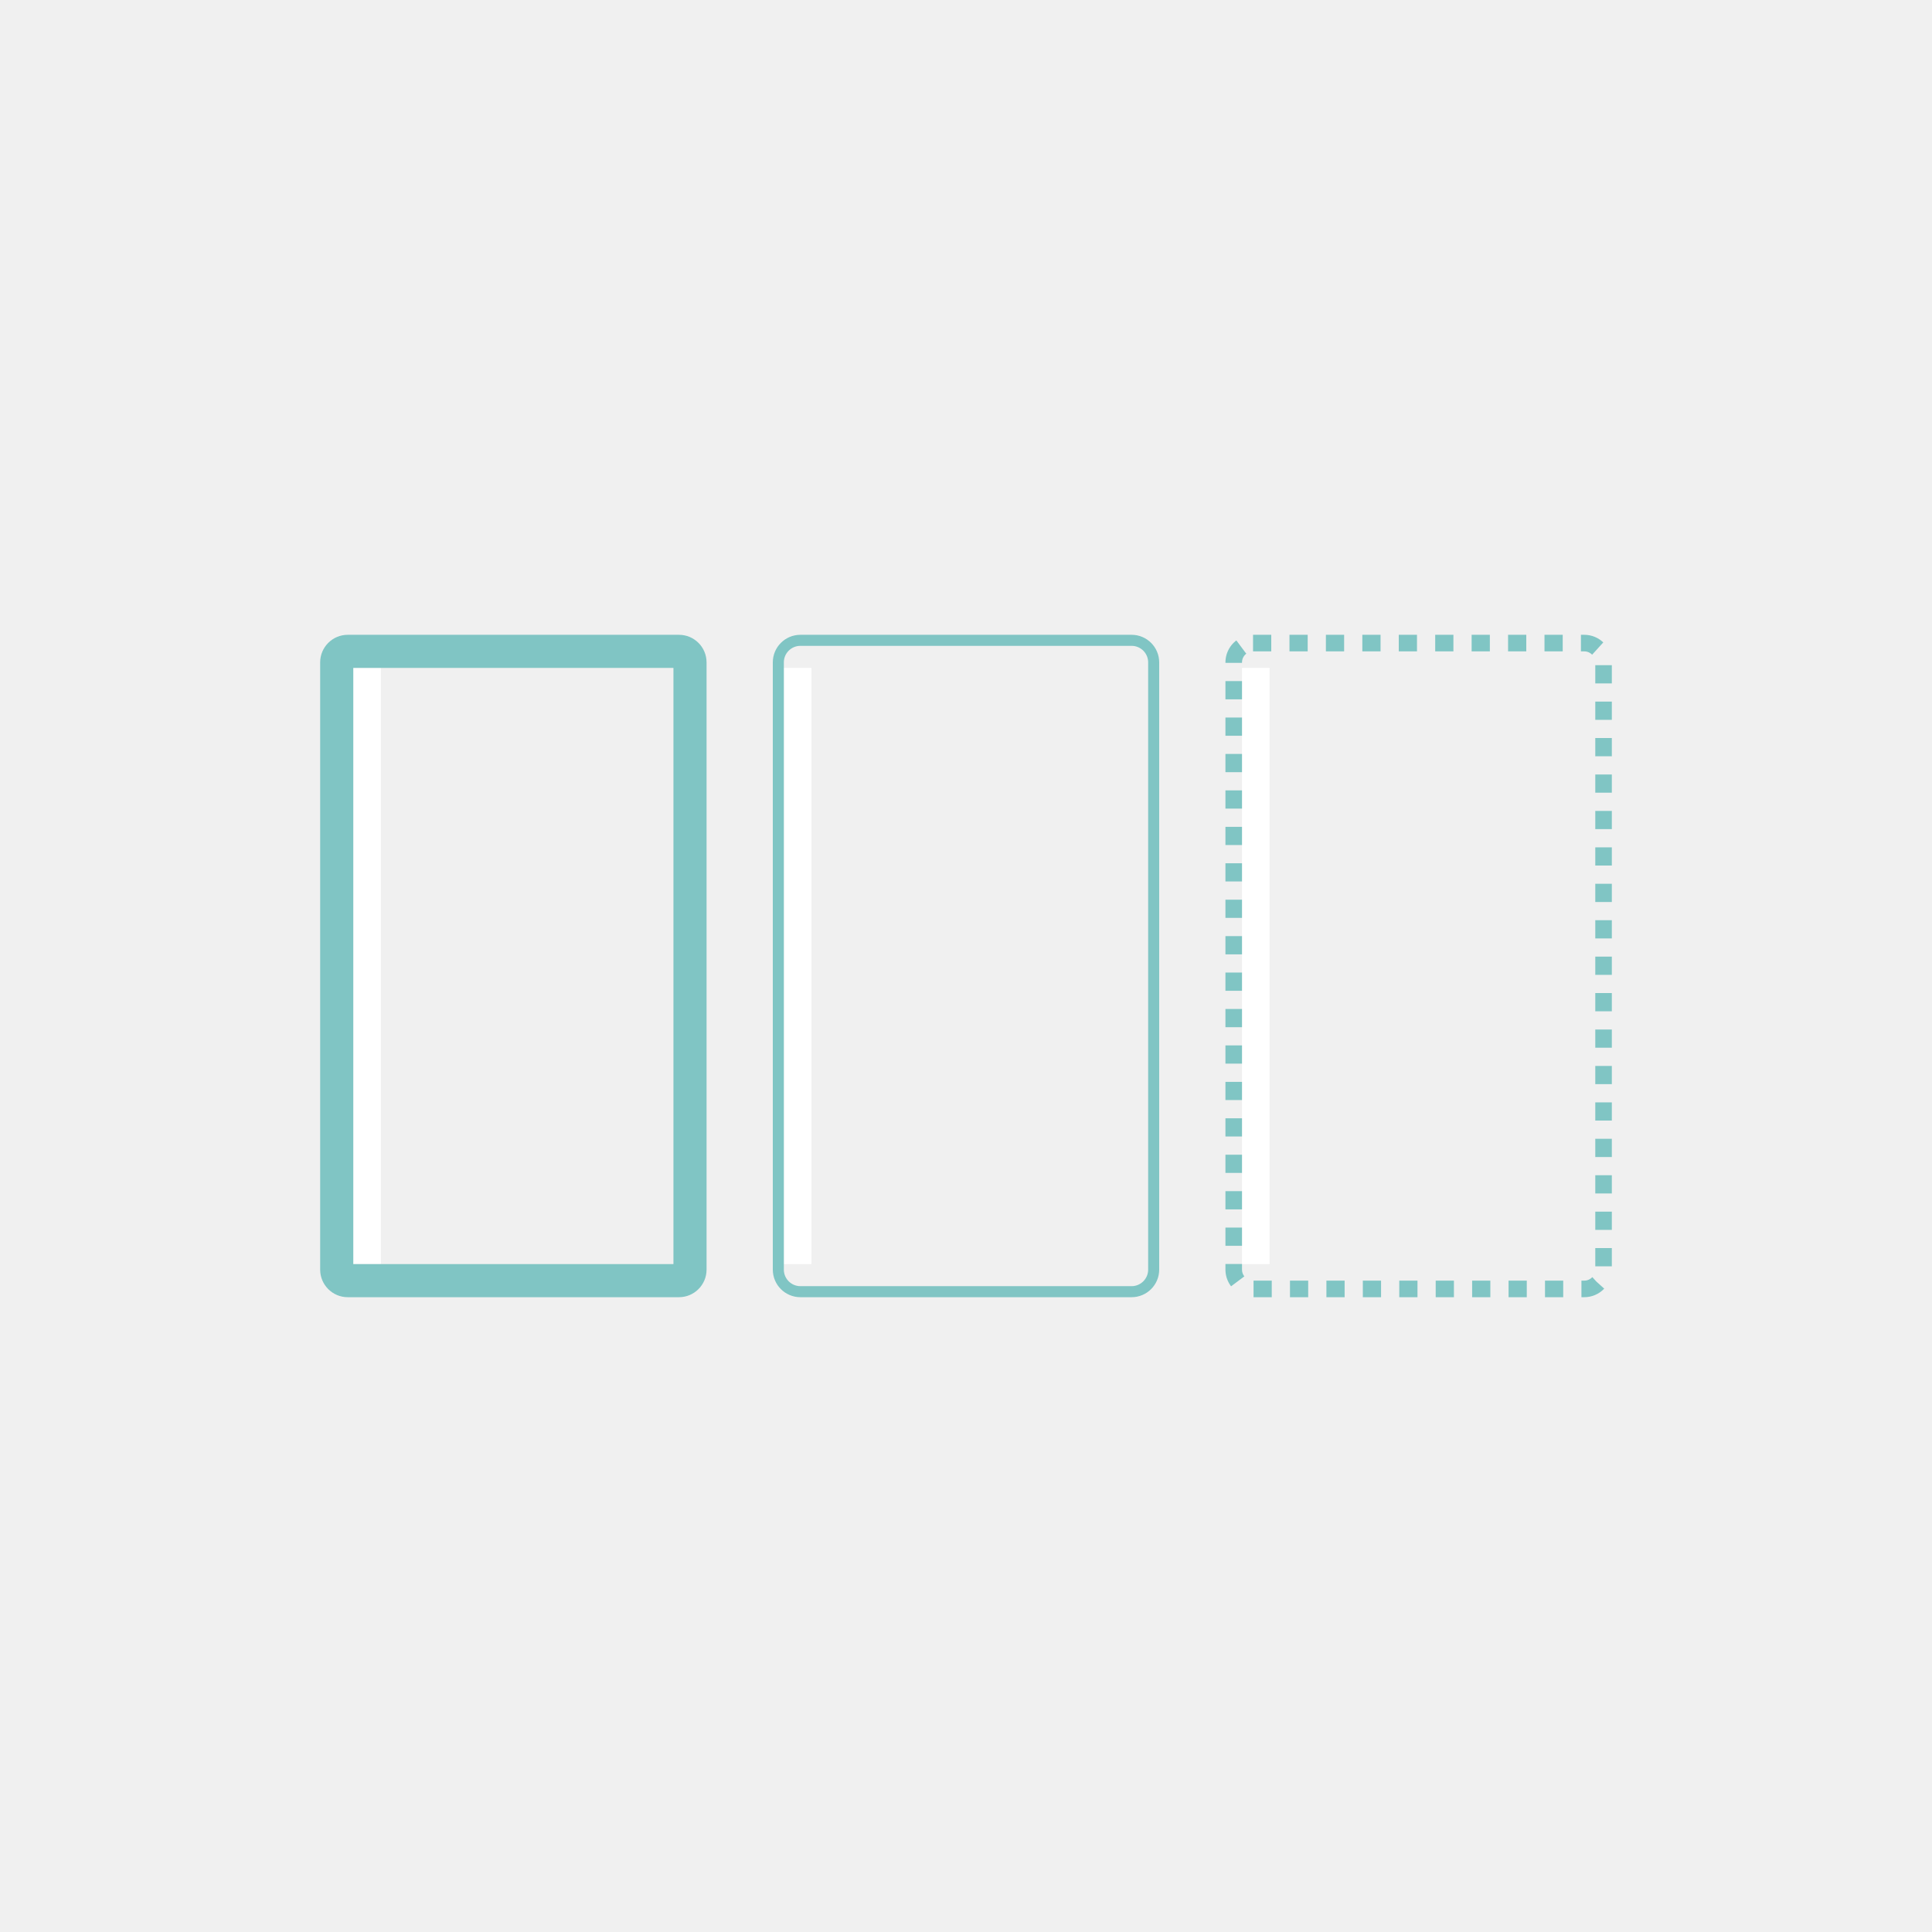
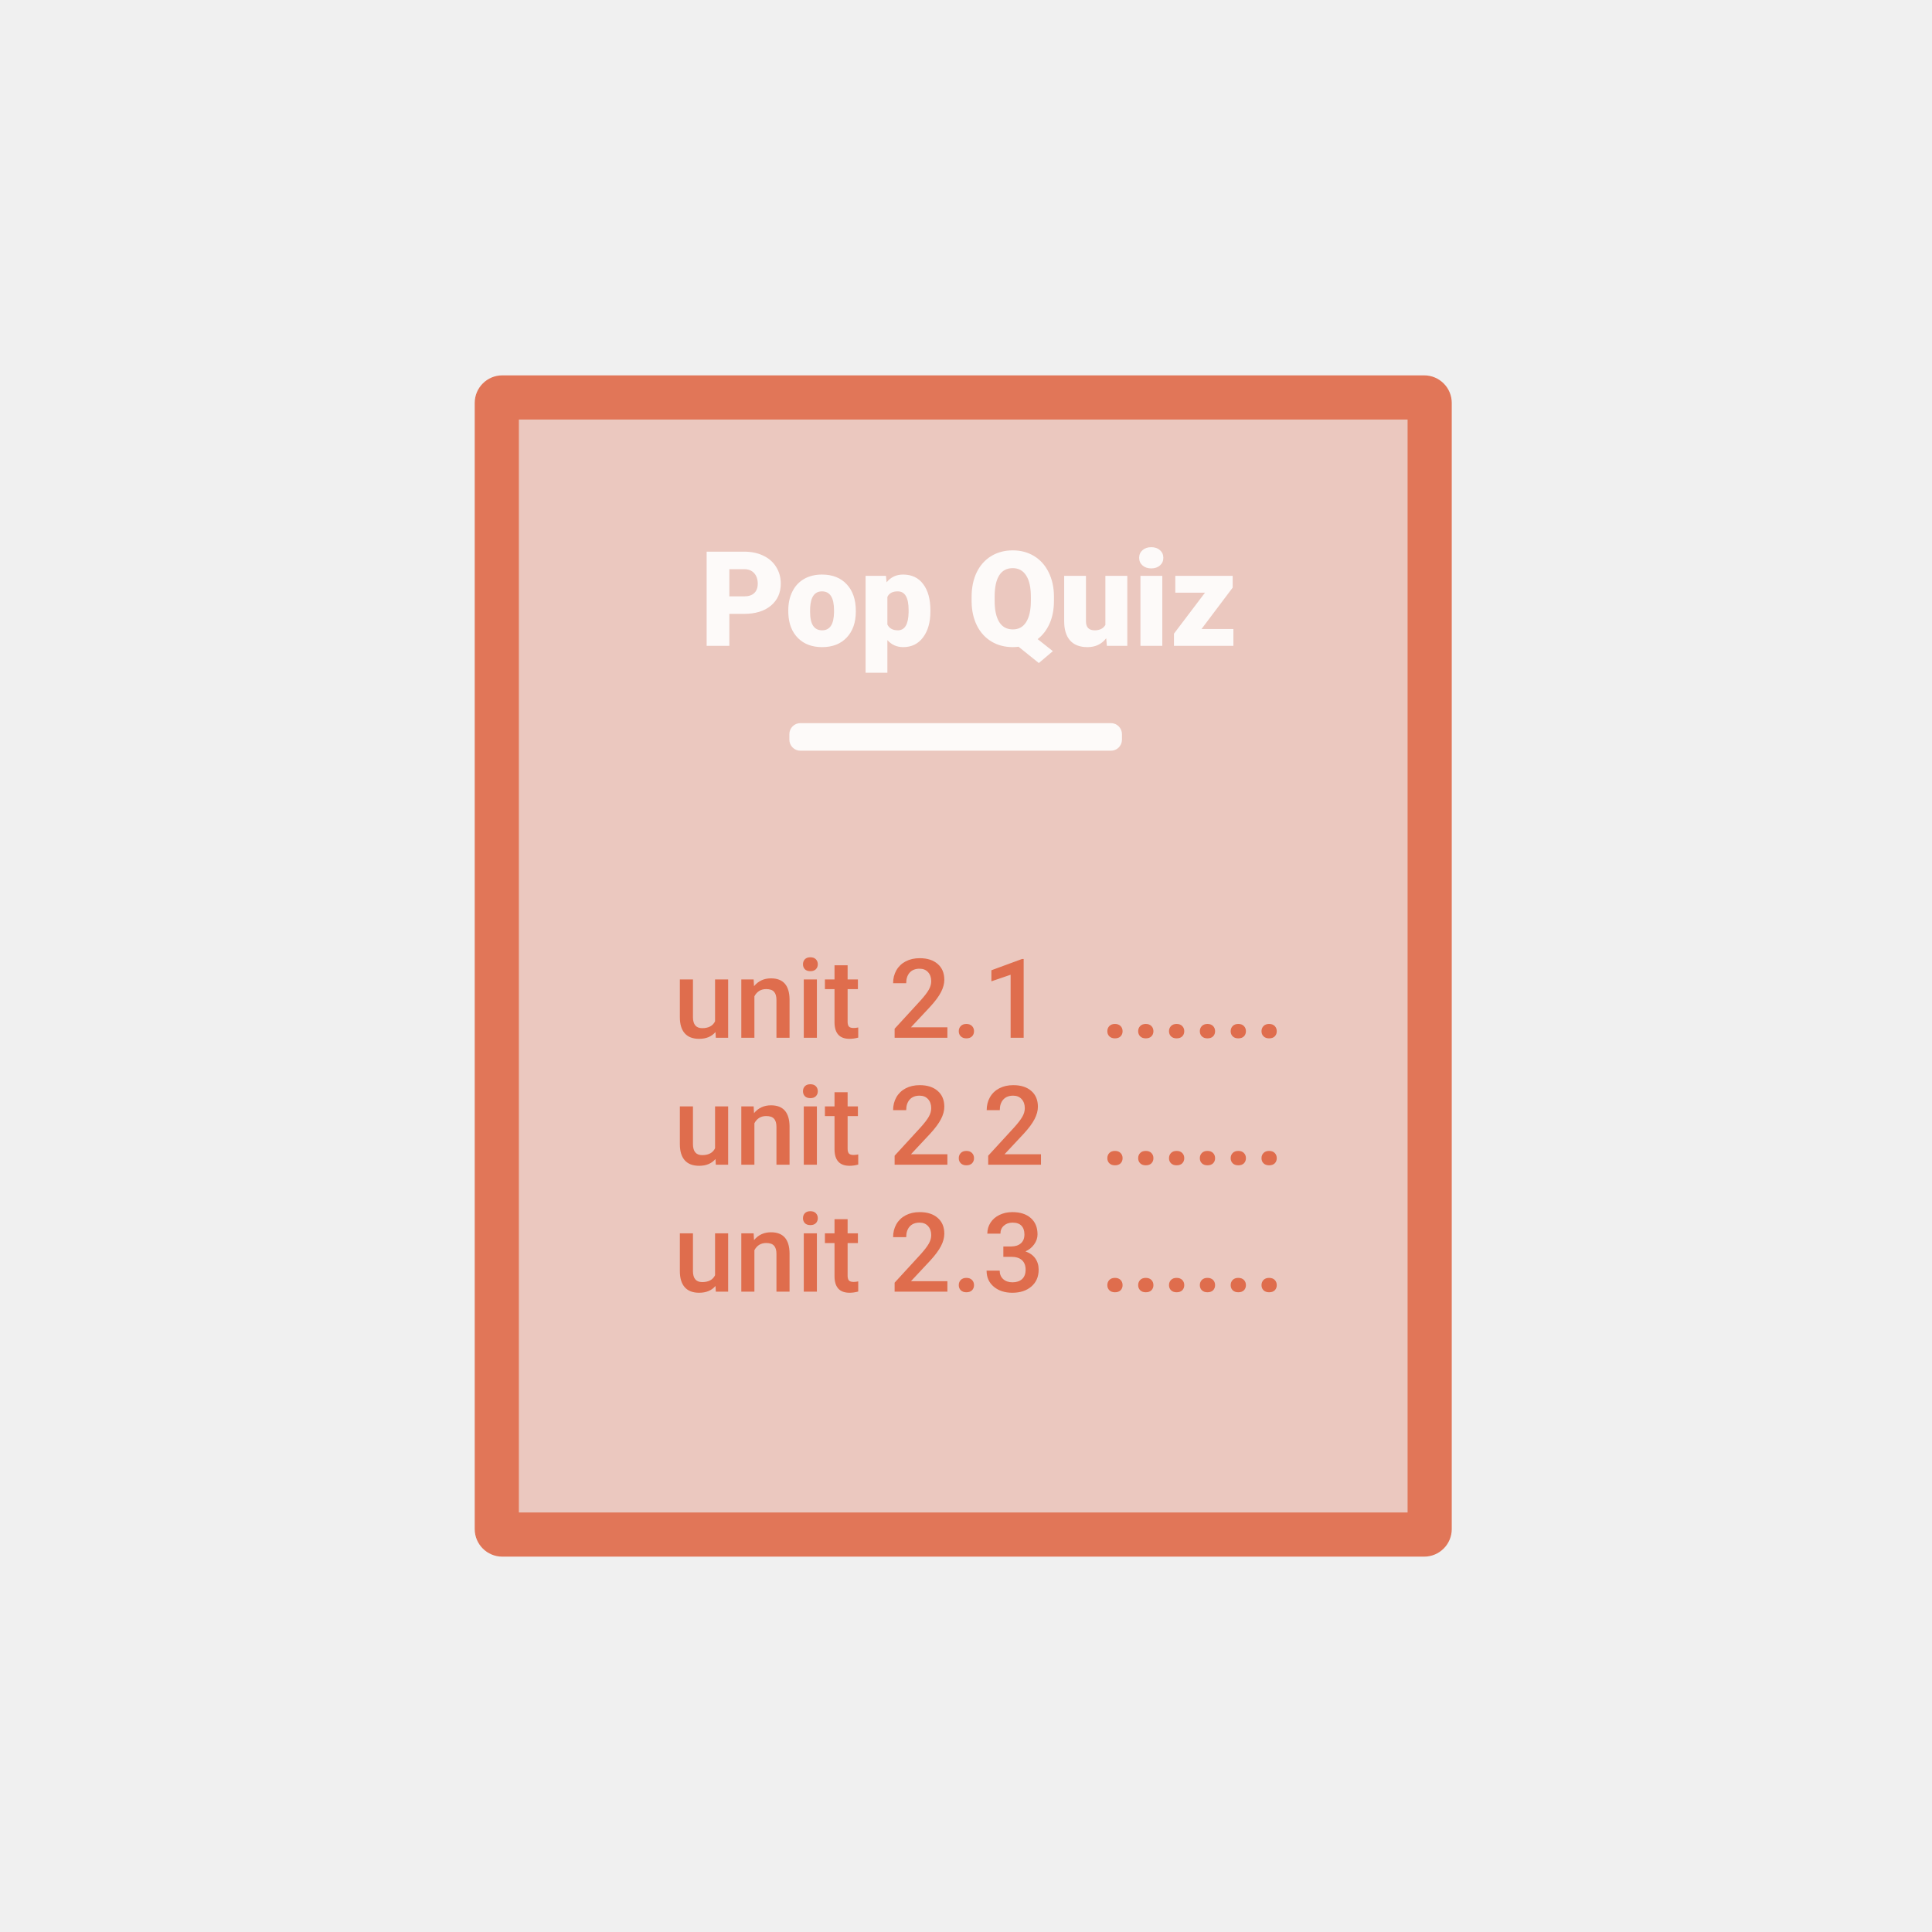
<svg xmlns="http://www.w3.org/2000/svg" width="350" height="350" viewBox="0 0 350 350" fill="none">
-   <rect x="64" y="121" width="5" height="108" fill="white" />
-   <rect x="142" y="121" width="5" height="108" fill="white" />
-   <rect x="225" y="121" width="5" height="108" fill="white" />
-   <mask id="path-4-inside-1" fill="white">
-     <rect x="58" y="115" width="70" height="120" rx="5" />
+   <mask id="path-1-inside-1" fill="white">
+     <rect x="86" y="68" width="177" height="214" rx="5" />
  </mask>
-   <rect x="58" y="115" width="70" height="120" rx="5" stroke="#80C5C4" stroke-width="12" mask="url(#path-4-inside-1)" />
-   <rect x="141" y="116" width="68" height="118" rx="4" stroke="#80C5C4" stroke-width="2" />
-   <rect x="223.5" y="116.5" width="67" height="117" rx="3.5" stroke="#80C5C4" stroke-width="3" stroke-dasharray="3.3 3.3" />
+   <rect x="86" y="68" width="177" height="214" rx="5" fill="#DF6D4D" fill-opacity="0.3" stroke="#DF6D4D" stroke-opacity="0.9" stroke-width="16" mask="url(#path-1-inside-1)" />
+   <rect x="143" y="131" width="60.254" height="5" rx="2" fill="white" fill-opacity="0.9" />
+   <path d="M132.129 111.211V117H128.016V99.938H134.824C136.129 99.938 137.281 100.18 138.281 100.664C139.289 101.141 140.066 101.824 140.613 102.715C141.168 103.598 141.445 104.602 141.445 105.727C141.445 107.391 140.848 108.723 139.652 109.723C138.465 110.715 136.832 111.211 134.754 111.211H132.129ZM132.129 108.035H134.824C135.621 108.035 136.227 107.836 136.641 107.438C137.062 107.039 137.273 106.477 137.273 105.75C137.273 104.953 137.059 104.316 136.629 103.84C136.199 103.363 135.613 103.121 134.871 103.113H132.129V108.035ZM142.805 110.543C142.805 109.277 143.051 108.152 143.543 107.168C144.035 106.176 144.742 105.414 145.664 104.883C146.586 104.352 147.668 104.086 148.91 104.086C150.809 104.086 152.305 104.676 153.398 105.855C154.492 107.027 155.039 108.625 155.039 110.648V110.789C155.039 112.766 154.488 114.336 153.387 115.5C152.293 116.656 150.809 117.234 148.934 117.234C147.129 117.234 145.68 116.695 144.586 115.617C143.492 114.531 142.902 113.062 142.816 111.211L142.805 110.543ZM146.754 110.789C146.754 111.961 146.938 112.82 147.305 113.367C147.672 113.914 148.215 114.188 148.934 114.188C150.34 114.188 151.059 113.105 151.09 110.941V110.543C151.09 108.27 150.363 107.133 148.91 107.133C147.59 107.133 146.875 108.113 146.766 110.074L146.754 110.789ZM168.551 110.754C168.551 112.723 168.105 114.297 167.215 115.477C166.332 116.648 165.137 117.234 163.629 117.234C162.465 117.234 161.508 116.809 160.758 115.957V121.875H156.809V104.32H160.5L160.617 105.492C161.375 104.555 162.371 104.086 163.605 104.086C165.168 104.086 166.383 104.664 167.25 105.82C168.117 106.969 168.551 108.551 168.551 110.566V110.754ZM164.602 110.508C164.602 108.258 163.945 107.133 162.633 107.133C161.695 107.133 161.07 107.469 160.758 108.141V113.133C161.102 113.836 161.734 114.188 162.656 114.188C163.914 114.188 164.562 113.102 164.602 110.93V110.508ZM190.934 108.82C190.934 110.398 190.672 111.777 190.148 112.957C189.625 114.129 188.902 115.07 187.98 115.781L190.734 117.961L188.191 120.117L184.523 117.164C184.18 117.211 183.836 117.234 183.492 117.234C182.039 117.234 180.75 116.898 179.625 116.227C178.5 115.555 177.621 114.594 176.988 113.344C176.363 112.094 176.039 110.656 176.016 109.031V108.129C176.016 106.449 176.32 104.973 176.93 103.699C177.547 102.426 178.422 101.441 179.555 100.746C180.695 100.051 182 99.703 183.469 99.703C184.914 99.703 186.203 100.047 187.336 100.734C188.469 101.422 189.348 102.402 189.973 103.676C190.605 104.941 190.926 106.395 190.934 108.035V108.82ZM186.75 108.105C186.75 106.41 186.465 105.125 185.895 104.25C185.332 103.367 184.523 102.926 183.469 102.926C182.383 102.926 181.566 103.359 181.02 104.227C180.473 105.094 180.195 106.363 180.188 108.035V108.82C180.188 110.5 180.465 111.789 181.02 112.688C181.574 113.578 182.398 114.023 183.492 114.023C184.539 114.023 185.34 113.582 185.895 112.699C186.457 111.816 186.742 110.547 186.75 108.891V108.105ZM200.402 115.629C199.566 116.699 198.438 117.234 197.016 117.234C195.625 117.234 194.57 116.832 193.852 116.027C193.141 115.215 192.785 114.051 192.785 112.535V104.32H196.734V112.559C196.734 113.645 197.262 114.188 198.316 114.188C199.223 114.188 199.867 113.863 200.25 113.215V104.32H204.223V117H200.52L200.402 115.629ZM210.562 117H206.602V104.32H210.562V117ZM206.367 101.051C206.367 100.488 206.57 100.027 206.977 99.668C207.383 99.309 207.91 99.129 208.559 99.129C209.207 99.129 209.734 99.309 210.141 99.668C210.547 100.027 210.75 100.488 210.75 101.051C210.75 101.613 210.547 102.074 210.141 102.434C209.734 102.793 209.207 102.973 208.559 102.973C207.91 102.973 207.383 102.793 206.977 102.434C206.57 102.074 206.367 101.613 206.367 101.051ZM217.664 113.953H223.441V117H212.672V114.797L218.297 107.367H212.918V104.32H223.312V106.453L217.664 113.953Z" fill="white" fill-opacity="0.9" />
+   <path d="M129.617 186.965C128.921 187.785 127.931 188.195 126.648 188.195C125.503 188.195 124.633 187.86 124.041 187.189C123.455 186.519 123.162 185.549 123.162 184.279V177.434H125.535V184.25C125.535 185.591 126.092 186.262 127.205 186.262C128.357 186.262 129.135 185.848 129.539 185.021V177.434H131.912V188H129.676L129.617 186.965ZM136.531 177.434L136.6 178.654C137.381 177.71 138.406 177.238 139.676 177.238C141.876 177.238 142.996 178.498 143.035 181.018V188H140.662V181.154C140.662 180.484 140.516 179.989 140.223 179.67C139.936 179.344 139.464 179.182 138.807 179.182C137.85 179.182 137.137 179.615 136.668 180.48V188H134.295V177.434H136.531ZM147.986 188H145.613V177.434H147.986V188ZM145.467 174.689C145.467 174.325 145.581 174.022 145.809 173.781C146.043 173.54 146.375 173.42 146.805 173.42C147.234 173.42 147.566 173.54 147.801 173.781C148.035 174.022 148.152 174.325 148.152 174.689C148.152 175.048 148.035 175.347 147.801 175.588C147.566 175.822 147.234 175.939 146.805 175.939C146.375 175.939 146.043 175.822 145.809 175.588C145.581 175.347 145.467 175.048 145.467 174.689ZM153.553 174.865V177.434H155.418V179.191H153.553V185.09C153.553 185.493 153.631 185.786 153.787 185.969C153.95 186.145 154.236 186.232 154.646 186.232C154.92 186.232 155.197 186.2 155.477 186.135V187.971C154.936 188.12 154.415 188.195 153.914 188.195C152.091 188.195 151.18 187.189 151.18 185.178V179.191H149.441V177.434H151.18V174.865H153.553ZM171.629 188H162.068V186.369L166.805 181.203C167.488 180.441 167.973 179.807 168.26 179.299C168.553 178.785 168.699 178.27 168.699 177.756C168.699 177.079 168.507 176.532 168.123 176.115C167.745 175.699 167.234 175.49 166.59 175.49C165.822 175.49 165.226 175.725 164.803 176.193C164.38 176.662 164.168 177.303 164.168 178.117H161.795C161.795 177.251 161.99 176.473 162.381 175.783C162.778 175.087 163.341 174.546 164.07 174.162C164.806 173.778 165.652 173.586 166.609 173.586C167.99 173.586 169.077 173.934 169.871 174.631C170.672 175.321 171.072 176.278 171.072 177.502C171.072 178.212 170.87 178.957 170.467 179.738C170.07 180.513 169.415 181.395 168.504 182.385L165.027 186.105H171.629V188ZM175.066 185.5C175.509 185.5 175.851 185.627 176.092 185.881C176.333 186.128 176.453 186.441 176.453 186.818C176.453 187.189 176.333 187.499 176.092 187.746C175.851 187.987 175.509 188.107 175.066 188.107C174.643 188.107 174.308 187.987 174.061 187.746C173.813 187.505 173.689 187.196 173.689 186.818C173.689 186.441 173.81 186.128 174.051 185.881C174.292 185.627 174.63 185.5 175.066 185.5ZM185.447 188H183.084V176.584L179.598 177.775V175.773L185.145 173.732H185.447V188ZM201.98 185.5C202.423 185.5 202.765 185.627 203.006 185.881C203.247 186.128 203.367 186.441 203.367 186.818C203.367 187.189 203.247 187.499 203.006 187.746C202.765 187.987 202.423 188.107 201.98 188.107C201.557 188.107 201.222 187.987 200.975 187.746C200.727 187.505 200.604 187.196 200.604 186.818C200.604 186.441 200.724 186.128 200.965 185.881C201.206 185.627 201.544 185.5 201.98 185.5ZM207.566 185.5C208.009 185.5 208.351 185.627 208.592 185.881C208.833 186.128 208.953 186.441 208.953 186.818C208.953 187.189 208.833 187.499 208.592 187.746C208.351 187.987 208.009 188.107 207.566 188.107C207.143 188.107 206.808 187.987 206.561 187.746C206.313 187.505 206.189 187.196 206.189 186.818C206.189 186.441 206.31 186.128 206.551 185.881C206.792 185.627 207.13 185.5 207.566 185.5ZM213.152 185.5C213.595 185.5 213.937 185.627 214.178 185.881C214.419 186.128 214.539 186.441 214.539 186.818C214.539 187.189 214.419 187.499 214.178 187.746C213.937 187.987 213.595 188.107 213.152 188.107C212.729 188.107 212.394 187.987 212.146 187.746C211.899 187.505 211.775 187.196 211.775 186.818C211.775 186.441 211.896 186.128 212.137 185.881C212.378 185.627 212.716 185.5 213.152 185.5ZM218.738 185.5C219.181 185.5 219.523 185.627 219.764 185.881C220.005 186.128 220.125 186.441 220.125 186.818C220.125 187.189 220.005 187.499 219.764 187.746C219.523 187.987 219.181 188.107 218.738 188.107C218.315 188.107 217.98 187.987 217.732 187.746C217.485 187.505 217.361 187.196 217.361 186.818C217.361 186.441 217.482 186.128 217.723 185.881C217.964 185.627 218.302 185.5 218.738 185.5ZM224.324 185.5C224.767 185.5 225.109 185.627 225.35 185.881C225.59 186.128 225.711 186.441 225.711 186.818C225.711 187.189 225.59 187.499 225.35 187.746C225.109 187.987 224.767 188.107 224.324 188.107C223.901 188.107 223.566 187.987 223.318 187.746C223.071 187.505 222.947 187.196 222.947 186.818C222.947 186.441 223.068 186.128 223.309 185.881C223.549 185.627 223.888 185.5 224.324 185.5ZM229.91 185.5C230.353 185.5 230.695 185.627 230.936 185.881C231.176 186.128 231.297 186.441 231.297 186.818C231.297 187.189 231.176 187.499 230.936 187.746C230.695 187.987 230.353 188.107 229.91 188.107C229.487 188.107 229.152 187.987 228.904 187.746C228.657 187.505 228.533 187.196 228.533 186.818C228.533 186.441 228.654 186.128 228.895 185.881C229.135 185.627 229.474 185.5 229.91 185.5ZM129.617 209.965C128.921 210.785 127.931 211.195 126.648 211.195C125.503 211.195 124.633 210.86 124.041 210.189C123.455 209.519 123.162 208.549 123.162 207.279V200.434H125.535V207.25C125.535 208.591 126.092 209.262 127.205 209.262C128.357 209.262 129.135 208.848 129.539 208.021V200.434H131.912V211H129.676L129.617 209.965ZM136.531 200.434L136.6 201.654C137.381 200.71 138.406 200.238 139.676 200.238C141.876 200.238 142.996 201.498 143.035 204.018V211H140.662V204.154C140.662 203.484 140.516 202.989 140.223 202.67C139.936 202.344 139.464 202.182 138.807 202.182C137.85 202.182 137.137 202.615 136.668 203.48V211H134.295V200.434H136.531ZM147.986 211H145.613V200.434H147.986V211ZM145.467 197.689C145.467 197.325 145.581 197.022 145.809 196.781C146.043 196.54 146.375 196.42 146.805 196.42C147.234 196.42 147.566 196.54 147.801 196.781C148.035 197.022 148.152 197.325 148.152 197.689C148.152 198.048 148.035 198.347 147.801 198.588C147.566 198.822 147.234 198.939 146.805 198.939C146.375 198.939 146.043 198.822 145.809 198.588C145.581 198.347 145.467 198.048 145.467 197.689ZM153.553 197.865V200.434H155.418V202.191H153.553V208.09C153.553 208.493 153.631 208.786 153.787 208.969C153.95 209.145 154.236 209.232 154.646 209.232C154.92 209.232 155.197 209.2 155.477 209.135V210.971C154.936 211.12 154.415 211.195 153.914 211.195C152.091 211.195 151.18 210.189 151.18 208.178V202.191H149.441V200.434H151.18V197.865H153.553ZM171.629 211H162.068V209.369L166.805 204.203C167.488 203.441 167.973 202.807 168.26 202.299C168.553 201.785 168.699 201.27 168.699 200.756C168.699 200.079 168.507 199.532 168.123 199.115C167.745 198.699 167.234 198.49 166.59 198.49C165.822 198.49 165.226 198.725 164.803 199.193C164.38 199.662 164.168 200.303 164.168 201.117H161.795C161.795 200.251 161.99 199.473 162.381 198.783C162.778 198.087 163.341 197.546 164.07 197.162C164.806 196.778 165.652 196.586 166.609 196.586C167.99 196.586 169.077 196.934 169.871 197.631C170.672 198.321 171.072 199.278 171.072 200.502C171.072 201.212 170.87 201.957 170.467 202.738C170.07 203.513 169.415 204.395 168.504 205.385L165.027 209.105H171.629V211ZM175.066 208.5C175.509 208.5 175.851 208.627 176.092 208.881C176.333 209.128 176.453 209.441 176.453 209.818C176.453 210.189 176.333 210.499 176.092 210.746C175.851 210.987 175.509 211.107 175.066 211.107C174.643 211.107 174.308 210.987 174.061 210.746C173.813 210.505 173.689 210.196 173.689 209.818C173.689 209.441 173.81 209.128 174.051 208.881C174.292 208.627 174.63 208.5 175.066 208.5ZM188.582 211H179.021V209.369L183.758 204.203C184.441 203.441 184.926 202.807 185.213 202.299C185.506 201.785 185.652 201.27 185.652 200.756C185.652 200.079 185.46 199.532 185.076 199.115C184.699 198.699 184.188 198.49 183.543 198.49C182.775 198.49 182.179 198.725 181.756 199.193C181.333 199.662 181.121 200.303 181.121 201.117H178.748C178.748 200.251 178.943 199.473 179.334 198.783C179.731 198.087 180.294 197.546 181.023 197.162C181.759 196.778 182.605 196.586 183.562 196.586C184.943 196.586 186.03 196.934 186.824 197.631C187.625 198.321 188.025 199.278 188.025 200.502C188.025 201.212 187.824 201.957 187.42 202.738C187.023 203.513 186.368 204.395 185.457 205.385L181.98 209.105H188.582V211ZM201.98 208.5C202.423 208.5 202.765 208.627 203.006 208.881C203.247 209.128 203.367 209.441 203.367 209.818C203.367 210.189 203.247 210.499 203.006 210.746C202.765 210.987 202.423 211.107 201.98 211.107C201.557 211.107 201.222 210.987 200.975 210.746C200.727 210.505 200.604 210.196 200.604 209.818C200.604 209.441 200.724 209.128 200.965 208.881C201.206 208.627 201.544 208.5 201.98 208.5ZM207.566 208.5C208.009 208.5 208.351 208.627 208.592 208.881C208.833 209.128 208.953 209.441 208.953 209.818C208.953 210.189 208.833 210.499 208.592 210.746C208.351 210.987 208.009 211.107 207.566 211.107C207.143 211.107 206.808 210.987 206.561 210.746C206.313 210.505 206.189 210.196 206.189 209.818C206.189 209.441 206.31 209.128 206.551 208.881C206.792 208.627 207.13 208.5 207.566 208.5ZM213.152 208.5C213.595 208.5 213.937 208.627 214.178 208.881C214.419 209.128 214.539 209.441 214.539 209.818C214.539 210.189 214.419 210.499 214.178 210.746C213.937 210.987 213.595 211.107 213.152 211.107C212.729 211.107 212.394 210.987 212.146 210.746C211.899 210.505 211.775 210.196 211.775 209.818C211.775 209.441 211.896 209.128 212.137 208.881C212.378 208.627 212.716 208.5 213.152 208.5ZM218.738 208.5C219.181 208.5 219.523 208.627 219.764 208.881C220.005 209.128 220.125 209.441 220.125 209.818C220.125 210.189 220.005 210.499 219.764 210.746C219.523 210.987 219.181 211.107 218.738 211.107C218.315 211.107 217.98 210.987 217.732 210.746C217.485 210.505 217.361 210.196 217.361 209.818C217.361 209.441 217.482 209.128 217.723 208.881C217.964 208.627 218.302 208.5 218.738 208.5ZM224.324 208.5C224.767 208.5 225.109 208.627 225.35 208.881C225.59 209.128 225.711 209.441 225.711 209.818C225.711 210.189 225.59 210.499 225.35 210.746C225.109 210.987 224.767 211.107 224.324 211.107C223.901 211.107 223.566 210.987 223.318 210.746C223.071 210.505 222.947 210.196 222.947 209.818C222.947 209.441 223.068 209.128 223.309 208.881C223.549 208.627 223.888 208.5 224.324 208.5ZM229.91 208.5C230.353 208.5 230.695 208.627 230.936 208.881C231.176 209.128 231.297 209.441 231.297 209.818C231.297 210.189 231.176 210.499 230.936 210.746C230.695 210.987 230.353 211.107 229.91 211.107C229.487 211.107 229.152 210.987 228.904 210.746C228.657 210.505 228.533 210.196 228.533 209.818C228.533 209.441 228.654 209.128 228.895 208.881C229.135 208.627 229.474 208.5 229.91 208.5ZM129.617 232.965C128.921 233.785 127.931 234.195 126.648 234.195C125.503 234.195 124.633 233.86 124.041 233.189C123.455 232.519 123.162 231.549 123.162 230.279V223.434H125.535V230.25C125.535 231.591 126.092 232.262 127.205 232.262C128.357 232.262 129.135 231.848 129.539 231.021V223.434H131.912V234H129.676L129.617 232.965ZM136.531 223.434L136.6 224.654C137.381 223.71 138.406 223.238 139.676 223.238C141.876 223.238 142.996 224.498 143.035 227.018V234H140.662V227.154C140.662 226.484 140.516 225.989 140.223 225.67C139.936 225.344 139.464 225.182 138.807 225.182C137.85 225.182 137.137 225.615 136.668 226.48V234H134.295V223.434H136.531ZM147.986 234H145.613V223.434H147.986V234ZM145.467 220.689C145.467 220.325 145.581 220.022 145.809 219.781C146.043 219.54 146.375 219.42 146.805 219.42C147.234 219.42 147.566 219.54 147.801 219.781C148.035 220.022 148.152 220.325 148.152 220.689C148.152 221.048 148.035 221.347 147.801 221.588C147.566 221.822 147.234 221.939 146.805 221.939C146.375 221.939 146.043 221.822 145.809 221.588C145.581 221.347 145.467 221.048 145.467 220.689ZM153.553 220.865V223.434H155.418V225.191H153.553V231.09C153.553 231.493 153.631 231.786 153.787 231.969C153.95 232.145 154.236 232.232 154.646 232.232C154.92 232.232 155.197 232.2 155.477 232.135V233.971C154.936 234.12 154.415 234.195 153.914 234.195C152.091 234.195 151.18 233.189 151.18 231.178V225.191H149.441V223.434H151.18V220.865H153.553ZM171.629 234H162.068V232.369L166.805 227.203C167.488 226.441 167.973 225.807 168.26 225.299C168.553 224.785 168.699 224.27 168.699 223.756C168.699 223.079 168.507 222.532 168.123 222.115C167.745 221.699 167.234 221.49 166.59 221.49C165.822 221.49 165.226 221.725 164.803 222.193C164.38 222.662 164.168 223.303 164.168 224.117H161.795C161.795 223.251 161.99 222.473 162.381 221.783C162.778 221.087 163.341 220.546 164.07 220.162C164.806 219.778 165.652 219.586 166.609 219.586C167.99 219.586 169.077 219.934 169.871 220.631C170.672 221.321 171.072 222.278 171.072 223.502C171.072 224.212 170.87 224.957 170.467 225.738C170.07 226.513 169.415 227.395 168.504 228.385L165.027 232.105H171.629V234ZM175.066 231.5C175.509 231.5 175.851 231.627 176.092 231.881C176.333 232.128 176.453 232.441 176.453 232.818C176.453 233.189 176.333 233.499 176.092 233.746C175.851 233.987 175.509 234.107 175.066 234.107C174.643 234.107 174.308 233.987 174.061 233.746C173.813 233.505 173.689 233.196 173.689 232.818C173.689 232.441 173.81 232.128 174.051 231.881C174.292 231.627 174.63 231.5 175.066 231.5ZM181.766 225.807H183.211C183.94 225.8 184.516 225.611 184.939 225.24C185.369 224.869 185.584 224.332 185.584 223.629C185.584 222.952 185.405 222.428 185.047 222.057C184.695 221.679 184.155 221.49 183.426 221.49C182.788 221.49 182.264 221.676 181.854 222.047C181.443 222.411 181.238 222.89 181.238 223.482H178.865C178.865 222.753 179.057 222.089 179.441 221.49C179.832 220.891 180.372 220.426 181.062 220.094C181.759 219.755 182.537 219.586 183.396 219.586C184.816 219.586 185.929 219.944 186.736 220.66C187.55 221.37 187.957 222.359 187.957 223.629C187.957 224.267 187.752 224.869 187.342 225.436C186.938 225.995 186.414 226.419 185.77 226.705C186.551 226.972 187.143 227.392 187.547 227.965C187.957 228.538 188.162 229.221 188.162 230.016C188.162 231.292 187.723 232.307 186.844 233.062C185.971 233.818 184.822 234.195 183.396 234.195C182.029 234.195 180.91 233.831 180.037 233.102C179.165 232.372 178.729 231.402 178.729 230.191H181.102C181.102 230.816 181.31 231.324 181.727 231.715C182.15 232.105 182.716 232.301 183.426 232.301C184.161 232.301 184.741 232.105 185.164 231.715C185.587 231.324 185.799 230.758 185.799 230.016C185.799 229.267 185.577 228.691 185.135 228.287C184.692 227.883 184.035 227.682 183.162 227.682H181.766V225.807ZM201.98 231.5C202.423 231.5 202.765 231.627 203.006 231.881C203.247 232.128 203.367 232.441 203.367 232.818C203.367 233.189 203.247 233.499 203.006 233.746C202.765 233.987 202.423 234.107 201.98 234.107C201.557 234.107 201.222 233.987 200.975 233.746C200.727 233.505 200.604 233.196 200.604 232.818C200.604 232.441 200.724 232.128 200.965 231.881C201.206 231.627 201.544 231.5 201.98 231.5ZM207.566 231.5C208.009 231.5 208.351 231.627 208.592 231.881C208.833 232.128 208.953 232.441 208.953 232.818C208.953 233.189 208.833 233.499 208.592 233.746C208.351 233.987 208.009 234.107 207.566 234.107C207.143 234.107 206.808 233.987 206.561 233.746C206.313 233.505 206.189 233.196 206.189 232.818C206.189 232.441 206.31 232.128 206.551 231.881C206.792 231.627 207.13 231.5 207.566 231.5ZM213.152 231.5C213.595 231.5 213.937 231.627 214.178 231.881C214.419 232.128 214.539 232.441 214.539 232.818C214.539 233.189 214.419 233.499 214.178 233.746C213.937 233.987 213.595 234.107 213.152 234.107C212.729 234.107 212.394 233.987 212.146 233.746C211.899 233.505 211.775 233.196 211.775 232.818C211.775 232.441 211.896 232.128 212.137 231.881C212.378 231.627 212.716 231.5 213.152 231.5ZM218.738 231.5C219.181 231.5 219.523 231.627 219.764 231.881C220.005 232.128 220.125 232.441 220.125 232.818C220.125 233.189 220.005 233.499 219.764 233.746C219.523 233.987 219.181 234.107 218.738 234.107C218.315 234.107 217.98 233.987 217.732 233.746C217.485 233.505 217.361 233.196 217.361 232.818C217.361 232.441 217.482 232.128 217.723 231.881C217.964 231.627 218.302 231.5 218.738 231.5ZM224.324 231.5C224.767 231.5 225.109 231.627 225.35 231.881C225.59 232.128 225.711 232.441 225.711 232.818C225.711 233.189 225.59 233.499 225.35 233.746C225.109 233.987 224.767 234.107 224.324 234.107C223.901 234.107 223.566 233.987 223.318 233.746C223.071 233.505 222.947 233.196 222.947 232.818C222.947 232.441 223.068 232.128 223.309 231.881C223.549 231.627 223.888 231.5 224.324 231.5ZM229.91 231.5C230.353 231.5 230.695 231.627 230.936 231.881C231.176 232.128 231.297 232.441 231.297 232.818C231.297 233.189 231.176 233.499 230.936 233.746C230.695 233.987 230.353 234.107 229.91 234.107C229.487 234.107 229.152 233.987 228.904 233.746C228.657 233.505 228.533 233.196 228.533 232.818C228.533 232.441 228.654 232.128 228.895 231.881C229.135 231.627 229.474 231.5 229.91 231.5Z" fill="#DF6D4D" />
</svg>
